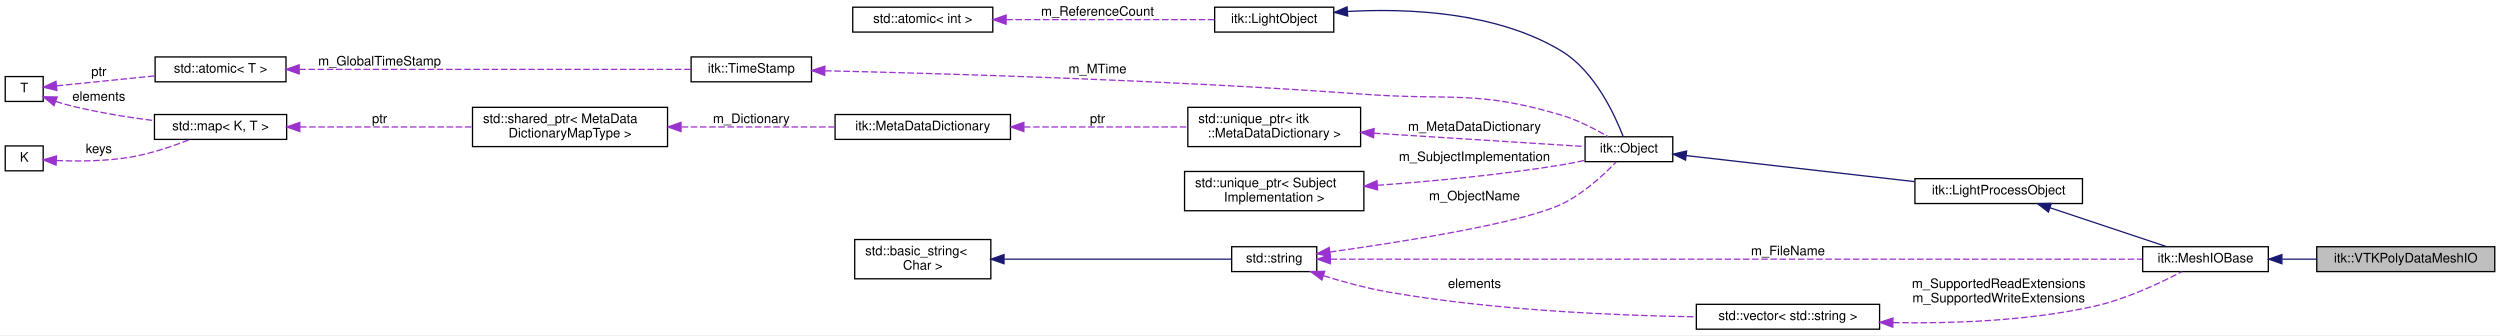
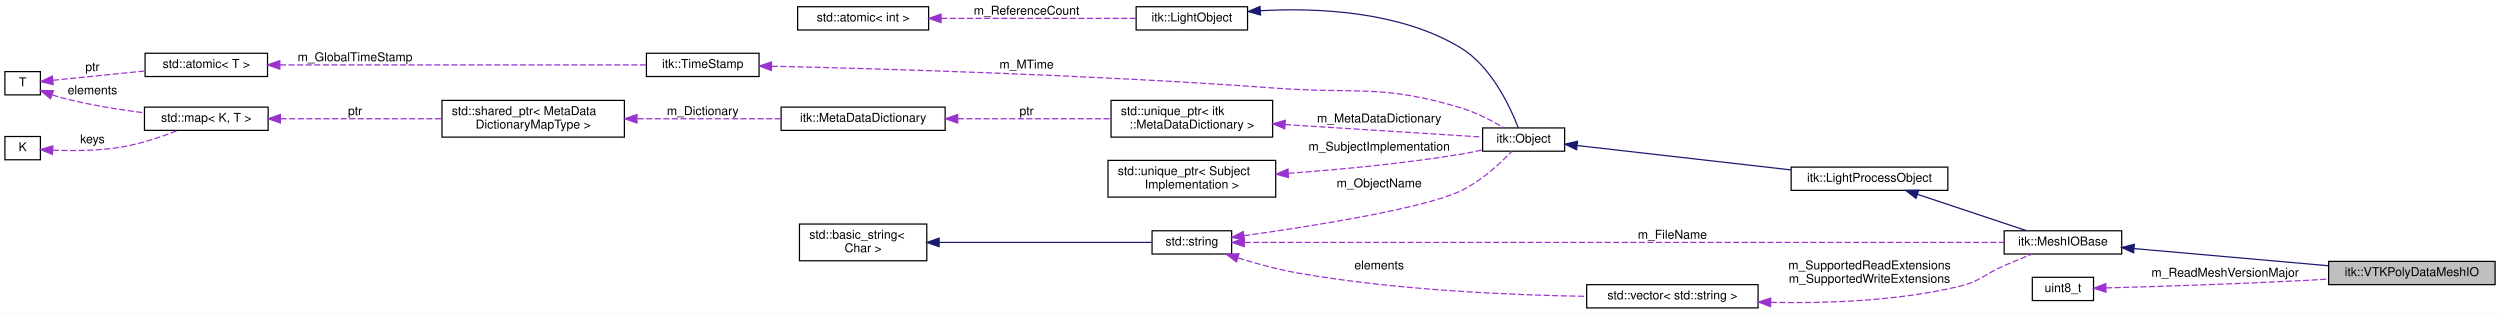
- <svg xmlns="http://www.w3.org/2000/svg" xmlns:xlink="http://www.w3.org/1999/xlink" width="1910pt" height="256pt" viewBox="0.00 0.00 1910.00 256.00">
+ <svg xmlns="http://www.w3.org/2000/svg" xmlns:xlink="http://www.w3.org/1999/xlink" width="2042pt" height="256pt" viewBox="0.00 0.00 2042.00 256.00">
  <g id="graph0" class="graph" transform="scale(1 1) rotate(0) translate(4 252)">
-     <polygon fill="white" stroke="transparent" points="-4,4 -4,-252 1906,-252 1906,4 -4,4" />
+     <polygon fill="white" stroke="transparent" points="-4,4 -4,-252 2038,-252 2038,4 -4,4" />
    <g id="node1" class="node">
      <g id="a_node1">
        <a xlink:title="This class defines how to read and write vtk legacy file format.">
-           <polygon fill="#bfbfbf" stroke="black" points="1766,-44.5 1766,-63.5 1902,-63.5 1902,-44.5 1766,-44.5" />
-           <text text-anchor="middle" x="1834" y="-51.5" font-family="Helvetica,sans-Serif" font-size="10.00">itk::VTKPolyDataMeshIO</text>
+           <polygon fill="#bfbfbf" stroke="black" points="1898,-19.5 1898,-38.5 2034,-38.5 2034,-19.5 1898,-19.5" />
+           <text text-anchor="middle" x="1966" y="-26.5" font-family="Helvetica,sans-Serif" font-size="10.00">itk::VTKPolyDataMeshIO</text>
        </a>
      </g>
    </g>
    <g id="node2" class="node">
      <g id="a_node2">
        <a xlink:href="classitk_1_1MeshIOBase.html" target="_top" xlink:title="Abstract superclass defines mesh IO interface.">
          <polygon fill="white" stroke="black" points="1633,-44.5 1633,-63.5 1729,-63.5 1729,-44.5 1633,-44.5" />
          <text text-anchor="middle" x="1681" y="-51.5" font-family="Helvetica,sans-Serif" font-size="10.00">itk::MeshIOBase</text>
        </a>
      </g>
    </g>
    <g id="edge1" class="edge">
-       <path fill="none" stroke="midnightblue" d="M1739.64,-54C1748.22,-54 1757.14,-54 1765.89,-54" />
-       <polygon fill="midnightblue" stroke="midnightblue" points="1739.36,-50.5 1729.36,-54 1739.36,-57.5 1739.36,-50.5" />
+       <path fill="none" stroke="midnightblue" d="M1739.13,-48.95C1785.04,-44.9 1849.61,-39.19 1897.97,-34.92" />
+       <polygon fill="midnightblue" stroke="midnightblue" points="1738.7,-45.48 1729.05,-49.84 1739.32,-52.45 1738.7,-45.48" />
    </g>
    <g id="node3" class="node">
      <g id="a_node3">
        <a xlink:href="classitk_1_1LightProcessObject.html" target="_top" xlink:title="LightProcessObject is the base class for all process objects (source, filters, mappers) in the Insigh...">
          <polygon fill="white" stroke="black" points="1459,-96.5 1459,-115.5 1587,-115.5 1587,-96.5 1459,-96.5" />
          <text text-anchor="middle" x="1523" y="-103.5" font-family="Helvetica,sans-Serif" font-size="10.00">itk::LightProcessObject</text>
        </a>
      </g>
    </g>
    <g id="edge2" class="edge">
      <path fill="none" stroke="midnightblue" d="M1562.3,-93.23C1589.81,-84.06 1626.29,-71.9 1651.3,-63.57" />
      <polygon fill="midnightblue" stroke="midnightblue" points="1560.99,-89.98 1552.61,-96.46 1563.21,-96.62 1560.99,-89.98" />
    </g>
    <g id="node4" class="node">
      <g id="a_node4">
        <a xlink:href="classitk_1_1Object.html" target="_top" xlink:title="Base class for most ITK classes.">
          <polygon fill="white" stroke="black" points="1207,-128.5 1207,-147.5 1274,-147.5 1274,-128.5 1207,-128.5" />
          <text text-anchor="middle" x="1240.5" y="-135.5" font-family="Helvetica,sans-Serif" font-size="10.00">itk::Object</text>
        </a>
      </g>
    </g>
    <g id="edge3" class="edge">
      <path fill="none" stroke="midnightblue" d="M1284.26,-133.12C1330.74,-127.82 1405.49,-119.29 1458.76,-113.22" />
      <polygon fill="midnightblue" stroke="midnightblue" points="1283.76,-129.66 1274.23,-134.27 1284.56,-136.61 1283.76,-129.66" />
    </g>
    <g id="node5" class="node">
      <g id="a_node5">
        <a xlink:href="classitk_1_1LightObject.html" target="_top" xlink:title="Light weight base class for most itk classes.">
          <polygon fill="white" stroke="black" points="924,-227.5 924,-246.5 1015,-246.5 1015,-227.5 924,-227.5" />
          <text text-anchor="middle" x="969.5" y="-234.5" font-family="Helvetica,sans-Serif" font-size="10.00">itk::LightObject</text>
        </a>
      </g>
    </g>
    <g id="edge4" class="edge">
      <path fill="none" stroke="midnightblue" d="M1025.66,-243.24C1072.46,-245.81 1139.66,-242.83 1189,-213 1214.39,-197.65 1229.81,-164.09 1236.15,-147.57" />
      <polygon fill="midnightblue" stroke="midnightblue" points="1025.62,-239.73 1015.41,-242.57 1025.16,-246.72 1025.62,-239.73" />
    </g>
    <g id="node6" class="node">
      <g id="a_node6">
        <a xlink:title=" ">
          <polygon fill="white" stroke="black" points="647.5,-227.5 647.5,-246.5 754.5,-246.5 754.5,-227.5 647.5,-227.5" />
          <text text-anchor="middle" x="701" y="-234.5" font-family="Helvetica,sans-Serif" font-size="10.00">std::atomic&lt; int &gt;</text>
        </a>
      </g>
    </g>
    <g id="edge5" class="edge">
      <path fill="none" stroke="#9a32cd" stroke-dasharray="5,2" d="M764.8,-237C813.7,-237 880.37,-237 923.92,-237" />
      <polygon fill="#9a32cd" stroke="#9a32cd" points="764.65,-233.5 754.65,-237 764.65,-240.5 764.65,-233.5" />
      <text text-anchor="middle" x="834.5" y="-240" font-family="Helvetica,sans-Serif" font-size="10.00"> m_ReferenceCount</text>
    </g>
    <g id="node7" class="node">
      <g id="a_node7">
        <a xlink:href="classitk_1_1TimeStamp.html" target="_top" xlink:title="Generate a unique, increasing time value.">
          <polygon fill="white" stroke="black" points="524,-189.5 524,-208.5 616,-208.5 616,-189.5 524,-189.5" />
          <text text-anchor="middle" x="570" y="-196.5" font-family="Helvetica,sans-Serif" font-size="10.00">itk::TimeStamp</text>
        </a>
      </g>
    </g>
    <g id="edge6" class="edge">
      <path fill="none" stroke="#9a32cd" stroke-dasharray="5,2" d="M626.36,-197.91C713.87,-195.93 889.47,-190.88 1038,-180 1105.31,-175.07 1124.34,-183.33 1189,-164 1201.66,-160.21 1214.9,-153.27 1224.65,-147.51" />
      <polygon fill="#9a32cd" stroke="#9a32cd" points="626.06,-194.42 616.14,-198.14 626.21,-201.41 626.06,-194.42" />
      <text text-anchor="middle" x="834.5" y="-196" font-family="Helvetica,sans-Serif" font-size="10.00"> m_MTime</text>
    </g>
    <g id="node8" class="node">
      <g id="a_node8">
        <a xlink:title=" ">
          <polygon fill="white" stroke="black" points="114.5,-189.5 114.5,-208.5 214.5,-208.5 214.5,-189.5 114.5,-189.5" />
          <text text-anchor="middle" x="164.5" y="-196.5" font-family="Helvetica,sans-Serif" font-size="10.00">std::atomic&lt; T &gt;</text>
        </a>
      </g>
    </g>
    <g id="edge7" class="edge">
      <path fill="none" stroke="#9a32cd" stroke-dasharray="5,2" d="M224.66,-199C306.06,-199 450.8,-199 523.98,-199" />
      <polygon fill="#9a32cd" stroke="#9a32cd" points="224.57,-195.5 214.57,-199 224.57,-202.5 224.57,-195.5" />
      <text text-anchor="middle" x="286" y="-202" font-family="Helvetica,sans-Serif" font-size="10.00"> m_GlobalTimeStamp</text>
    </g>
    <g id="node9" class="node">
      <g id="a_node9">
        <a xlink:title=" ">
          <polygon fill="white" stroke="black" points="0,-174.5 0,-193.5 29,-193.5 29,-174.5 0,-174.5" />
          <text text-anchor="middle" x="14.5" y="-181.5" font-family="Helvetica,sans-Serif" font-size="10.00">T</text>
        </a>
      </g>
    </g>
    <g id="edge8" class="edge">
      <path fill="none" stroke="#9a32cd" stroke-dasharray="5,2" d="M39.33,-186.42C59.54,-188.46 89.19,-191.47 114.45,-194.03" />
      <polygon fill="#9a32cd" stroke="#9a32cd" points="39.46,-182.91 29.16,-185.38 38.75,-189.87 39.46,-182.91" />
      <text text-anchor="middle" x="71.5" y="-194" font-family="Helvetica,sans-Serif" font-size="10.00"> ptr</text>
    </g>
    <g id="node14" class="node">
      <g id="a_node14">
        <a xlink:title=" ">
          <polygon fill="white" stroke="black" points="114,-145.5 114,-164.5 215,-164.5 215,-145.5 114,-145.5" />
          <text text-anchor="middle" x="164.5" y="-152.5" font-family="Helvetica,sans-Serif" font-size="10.00">std::map&lt; K, T &gt;</text>
        </a>
      </g>
    </g>
    <g id="edge15" class="edge">
      <path fill="none" stroke="#9a32cd" stroke-dasharray="5,2" d="M38.7,-174.51C41.47,-173.57 44.28,-172.71 47,-172 68.66,-166.37 93.11,-162.44 113.99,-159.8" />
      <polygon fill="#9a32cd" stroke="#9a32cd" points="37.25,-171.32 29.09,-178.08 39.68,-177.88 37.25,-171.32" />
      <text text-anchor="middle" x="71.5" y="-175" font-family="Helvetica,sans-Serif" font-size="10.00"> elements</text>
    </g>
    <g id="node10" class="node">
      <g id="a_node10">
        <a xlink:title=" ">
          <polygon fill="white" stroke="black" points="901,-91 901,-121 1038,-121 1038,-91 901,-91" />
          <text text-anchor="start" x="909" y="-109" font-family="Helvetica,sans-Serif" font-size="10.00">std::unique_ptr&lt; Subject</text>
          <text text-anchor="middle" x="969.5" y="-98" font-family="Helvetica,sans-Serif" font-size="10.00">Implementation &gt;</text>
        </a>
      </g>
    </g>
    <g id="edge9" class="edge">
      <path fill="none" stroke="#9a32cd" stroke-dasharray="5,2" d="M1048.37,-110.43C1090.23,-113.49 1142.64,-118.41 1189,-126 1194.78,-126.95 1200.88,-128.19 1206.77,-129.51" />
      <polygon fill="#9a32cd" stroke="#9a32cd" points="1048.46,-106.93 1038.24,-109.71 1047.97,-113.91 1048.46,-106.93" />
      <text text-anchor="middle" x="1122.5" y="-129" font-family="Helvetica,sans-Serif" font-size="10.00"> m_SubjectImplementation</text>
    </g>
    <g id="node11" class="node">
      <g id="a_node11">
        <a xlink:title=" ">
          <polygon fill="white" stroke="black" points="903.5,-140 903.5,-170 1035.5,-170 1035.5,-140 903.5,-140" />
          <text text-anchor="start" x="911.5" y="-158" font-family="Helvetica,sans-Serif" font-size="10.00">std::unique_ptr&lt; itk</text>
          <text text-anchor="middle" x="969.5" y="-147" font-family="Helvetica,sans-Serif" font-size="10.00">::MetaDataDictionary &gt;</text>
        </a>
      </g>
    </g>
    <g id="edge10" class="edge">
      <path fill="none" stroke="#9a32cd" stroke-dasharray="5,2" d="M1045.66,-150.25C1098.66,-146.9 1167.03,-142.58 1206.8,-140.07" />
      <polygon fill="#9a32cd" stroke="#9a32cd" points="1045.38,-146.76 1035.62,-150.88 1045.82,-153.75 1045.38,-146.76" />
      <text text-anchor="middle" x="1122.5" y="-152" font-family="Helvetica,sans-Serif" font-size="10.00"> m_MetaDataDictionary</text>
    </g>
    <g id="node12" class="node">
      <g id="a_node12">
        <a xlink:href="classitk_1_1MetaDataDictionary.html" target="_top" xlink:title="Provides a mechanism for storing a collection of arbitrary data types.">
          <polygon fill="white" stroke="black" points="634,-145.5 634,-164.5 768,-164.5 768,-145.5 634,-145.5" />
          <text text-anchor="middle" x="701" y="-152.5" font-family="Helvetica,sans-Serif" font-size="10.00">itk::MetaDataDictionary</text>
        </a>
      </g>
    </g>
    <g id="edge11" class="edge">
      <path fill="none" stroke="#9a32cd" stroke-dasharray="5,2" d="M778.32,-155C817.74,-155 865.36,-155 903.08,-155" />
      <polygon fill="#9a32cd" stroke="#9a32cd" points="778.22,-151.5 768.22,-155 778.22,-158.5 778.22,-151.5" />
      <text text-anchor="middle" x="834.5" y="-158" font-family="Helvetica,sans-Serif" font-size="10.00"> ptr</text>
    </g>
    <g id="node13" class="node">
      <g id="a_node13">
        <a xlink:title=" ">
          <polygon fill="white" stroke="black" points="357,-140 357,-170 506,-170 506,-140 357,-140" />
          <text text-anchor="start" x="365" y="-158" font-family="Helvetica,sans-Serif" font-size="10.00">std::shared_ptr&lt; MetaData</text>
          <text text-anchor="middle" x="431.5" y="-147" font-family="Helvetica,sans-Serif" font-size="10.00">DictionaryMapType &gt;</text>
        </a>
      </g>
    </g>
    <g id="edge12" class="edge">
      <path fill="none" stroke="#9a32cd" stroke-dasharray="5,2" d="M516.78,-155C554.53,-155 598.4,-155 633.74,-155" />
      <polygon fill="#9a32cd" stroke="#9a32cd" points="516.3,-151.5 506.3,-155 516.3,-158.5 516.3,-151.5" />
      <text text-anchor="middle" x="570" y="-158" font-family="Helvetica,sans-Serif" font-size="10.00"> m_Dictionary</text>
    </g>
    <g id="edge13" class="edge">
      <path fill="none" stroke="#9a32cd" stroke-dasharray="5,2" d="M225.18,-155C264.19,-155 315.41,-155 356.93,-155" />
      <polygon fill="#9a32cd" stroke="#9a32cd" points="225.03,-151.5 215.03,-155 225.03,-158.5 225.03,-151.5" />
      <text text-anchor="middle" x="286" y="-158" font-family="Helvetica,sans-Serif" font-size="10.00"> ptr</text>
    </g>
    <g id="node15" class="node">
      <g id="a_node15">
        <a xlink:title=" ">
          <polygon fill="white" stroke="black" points="0,-121.5 0,-140.5 29,-140.5 29,-121.5 0,-121.5" />
          <text text-anchor="middle" x="14.5" y="-128.5" font-family="Helvetica,sans-Serif" font-size="10.00">K</text>
        </a>
      </g>
    </g>
    <g id="edge14" class="edge">
      <path fill="none" stroke="#9a32cd" stroke-dasharray="5,2" d="M39.17,-129.35C55.3,-128.69 77.09,-128.75 96,-132 111.5,-134.67 128.23,-140.35 141.16,-145.4" />
      <polygon fill="#9a32cd" stroke="#9a32cd" points="38.81,-125.86 29.01,-129.88 39.18,-132.85 38.81,-125.86" />
      <text text-anchor="middle" x="71.5" y="-135" font-family="Helvetica,sans-Serif" font-size="10.00"> keys</text>
    </g>
    <g id="node16" class="node">
      <g id="a_node16">
        <a xlink:title=" ">
          <polygon fill="white" stroke="black" points="937,-44.5 937,-63.5 1002,-63.5 1002,-44.5 937,-44.5" />
          <text text-anchor="middle" x="969.5" y="-51.5" font-family="Helvetica,sans-Serif" font-size="10.00">std::string</text>
        </a>
      </g>
    </g>
    <g id="edge18" class="edge">
      <path fill="none" stroke="#9a32cd" stroke-dasharray="5,2" d="M1012.61,-54C1136.95,-54 1501.95,-54 1632.71,-54" />
      <polygon fill="#9a32cd" stroke="#9a32cd" points="1012.36,-50.5 1002.36,-54 1012.36,-57.5 1012.36,-50.5" />
      <text text-anchor="middle" x="1362" y="-57" font-family="Helvetica,sans-Serif" font-size="10.00"> m_FileName</text>
    </g>
    <g id="edge16" class="edge">
      <path fill="none" stroke="#9a32cd" stroke-dasharray="5,2" d="M1012.04,-59.46C1066.37,-67.04 1158.25,-81.45 1189,-96 1205.7,-103.9 1221.49,-118.62 1230.83,-128.37" />
      <polygon fill="#9a32cd" stroke="#9a32cd" points="1012.41,-55.98 1002.03,-58.09 1011.46,-62.92 1012.41,-55.98" />
      <text text-anchor="middle" x="1122.5" y="-99" font-family="Helvetica,sans-Serif" font-size="10.00"> m_ObjectName</text>
    </g>
    <g id="node18" class="node">
      <g id="a_node18">
        <a xlink:title=" ">
          <polygon fill="white" stroke="black" points="1292,-0.5 1292,-19.5 1432,-19.5 1432,-0.5 1292,-0.5" />
          <text text-anchor="middle" x="1362" y="-7.5" font-family="Helvetica,sans-Serif" font-size="10.00">std::vector&lt; std::string &gt;</text>
        </a>
      </g>
    </g>
    <g id="edge20" class="edge">
      <path fill="none" stroke="#9a32cd" stroke-dasharray="5,2" d="M1007.35,-41.28C1022.27,-36.64 1039.79,-31.84 1056,-29 1136.09,-14.98 1229.59,-10.93 1291.74,-9.95" />
      <polygon fill="#9a32cd" stroke="#9a32cd" points="1005.93,-38.06 997.47,-44.44 1008.06,-44.72 1005.93,-38.06" />
      <text text-anchor="middle" x="1122.5" y="-32" font-family="Helvetica,sans-Serif" font-size="10.00"> elements</text>
    </g>
    <g id="node17" class="node">
      <g id="a_node17">
        <a xlink:title=" ">
          <polygon fill="white" stroke="black" points="649,-39 649,-69 753,-69 753,-39 649,-39" />
          <text text-anchor="start" x="657" y="-57" font-family="Helvetica,sans-Serif" font-size="10.00">std::basic_string&lt;</text>
          <text text-anchor="middle" x="701" y="-46" font-family="Helvetica,sans-Serif" font-size="10.00"> Char &gt;</text>
        </a>
      </g>
    </g>
    <g id="edge17" class="edge">
      <path fill="none" stroke="midnightblue" d="M763.24,-54C817.37,-54 894.16,-54 936.82,-54" />
      <polygon fill="midnightblue" stroke="midnightblue" points="763.07,-50.5 753.07,-54 763.07,-57.5 763.07,-50.5" />
    </g>
    <g id="edge19" class="edge">
-       <path fill="none" stroke="#9a32cd" stroke-dasharray="5,2" d="M1442.25,-5.52C1487.76,-4.73 1545.69,-6.77 1596,-18 1620.31,-23.43 1646.4,-35.74 1662.94,-44.45" />
-       <polygon fill="#9a32cd" stroke="#9a32cd" points="1442.07,-2.03 1432.15,-5.75 1442.23,-9.02 1442.07,-2.03" />
+       <path fill="none" stroke="#9a32cd" stroke-dasharray="5,2" d="M1442.37,-5.03C1487.91,-4.08 1545.84,-6.12 1596,-18 1613.61,-22.17 1616.38,-27.83 1633,-35 1640.27,-38.14 1648.24,-41.42 1655.52,-44.35" />
+       <polygon fill="#9a32cd" stroke="#9a32cd" points="1442.16,-1.54 1432.25,-5.3 1442.34,-8.53 1442.16,-1.54" />
      <text text-anchor="middle" x="1523" y="-32" font-family="Helvetica,sans-Serif" font-size="10.00"> m_SupportedReadExtensions</text>
      <text text-anchor="middle" x="1523" y="-21" font-family="Helvetica,sans-Serif" font-size="10.00">m_SupportedWriteExtensions</text>
    </g>
+     <g id="node19" class="node">
+       <g id="a_node19">
+         <a xlink:title=" ">
+           <polygon fill="white" stroke="black" points="1656,-6.5 1656,-25.5 1706,-25.5 1706,-6.5 1656,-6.5" />
+           <text text-anchor="middle" x="1681" y="-13.5" font-family="Helvetica,sans-Serif" font-size="10.00">uint8_t</text>
+         </a>
+       </g>
+     </g>
+     <g id="edge21" class="edge">
+       <path fill="none" stroke="#9a32cd" stroke-dasharray="5,2" d="M1716.23,-16.85C1755.72,-17.9 1822.58,-19.96 1880,-23 1885.76,-23.31 1891.74,-23.66 1897.74,-24.03" />
+       <polygon fill="#9a32cd" stroke="#9a32cd" points="1716.18,-13.34 1706.09,-16.58 1716,-20.34 1716.18,-13.34" />
+       <text text-anchor="middle" x="1813.5" y="-26" font-family="Helvetica,sans-Serif" font-size="10.00"> m_ReadMeshVersionMajor</text>
+     </g>
  </g>
</svg>
